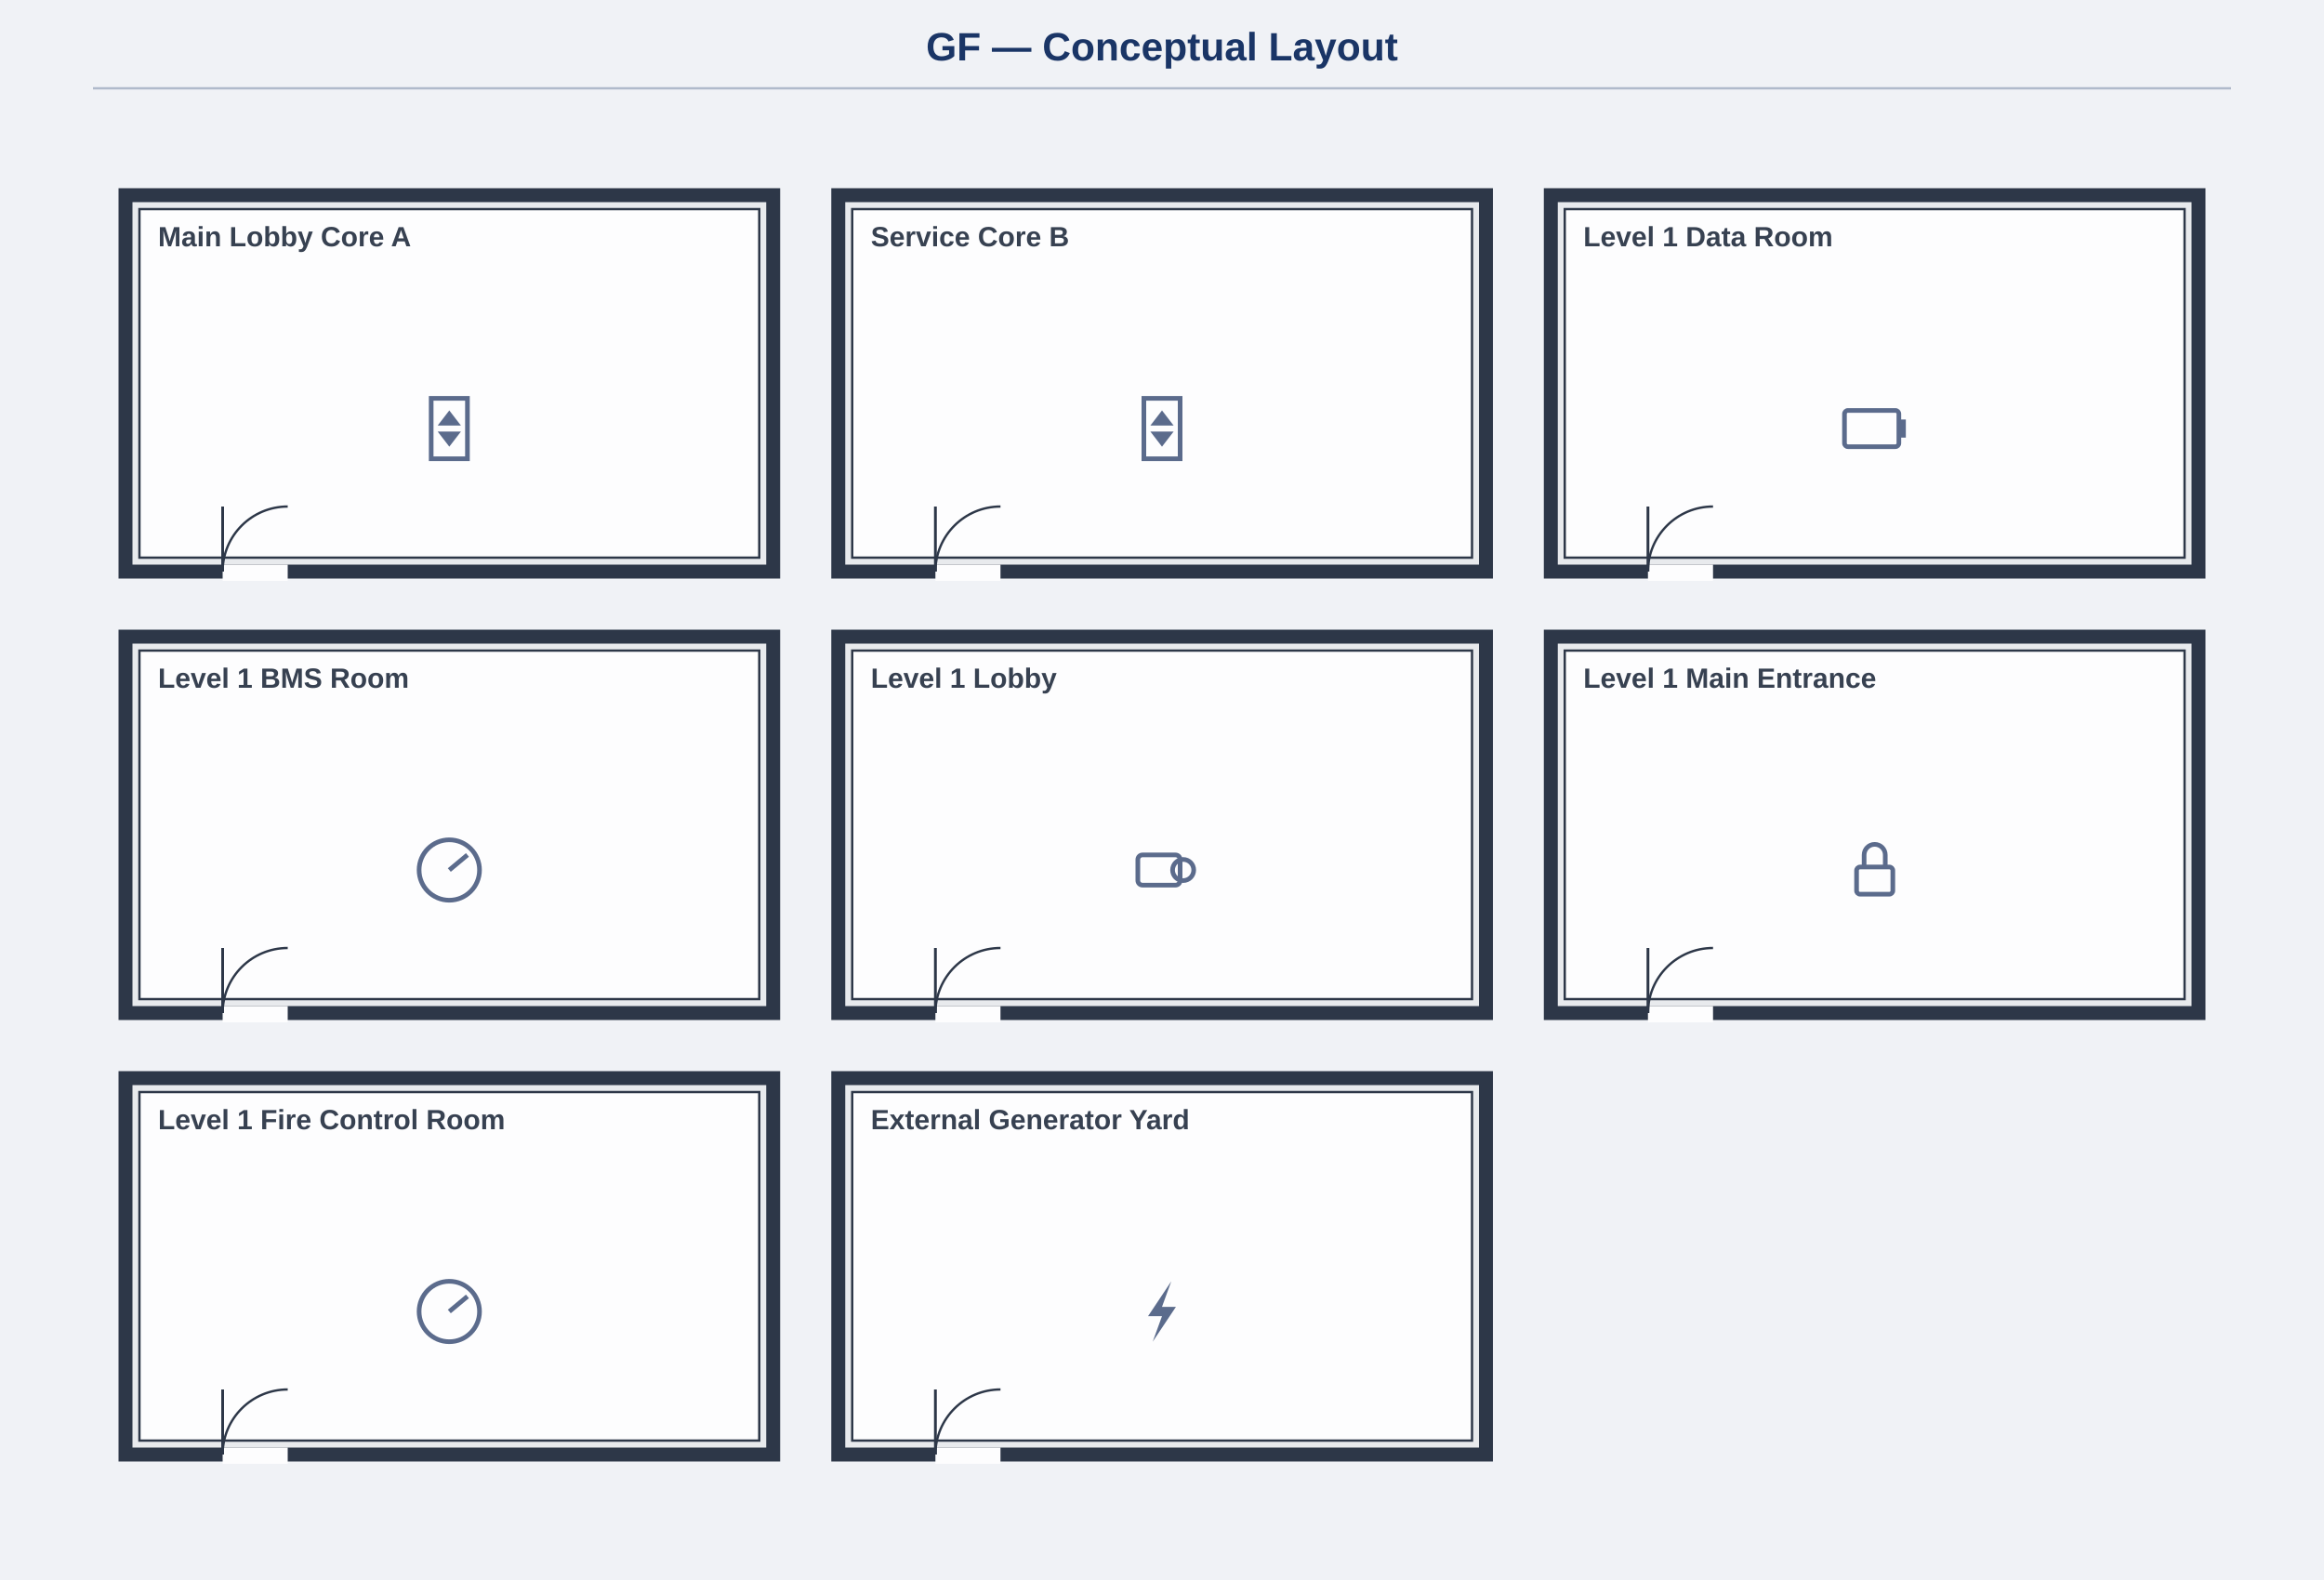
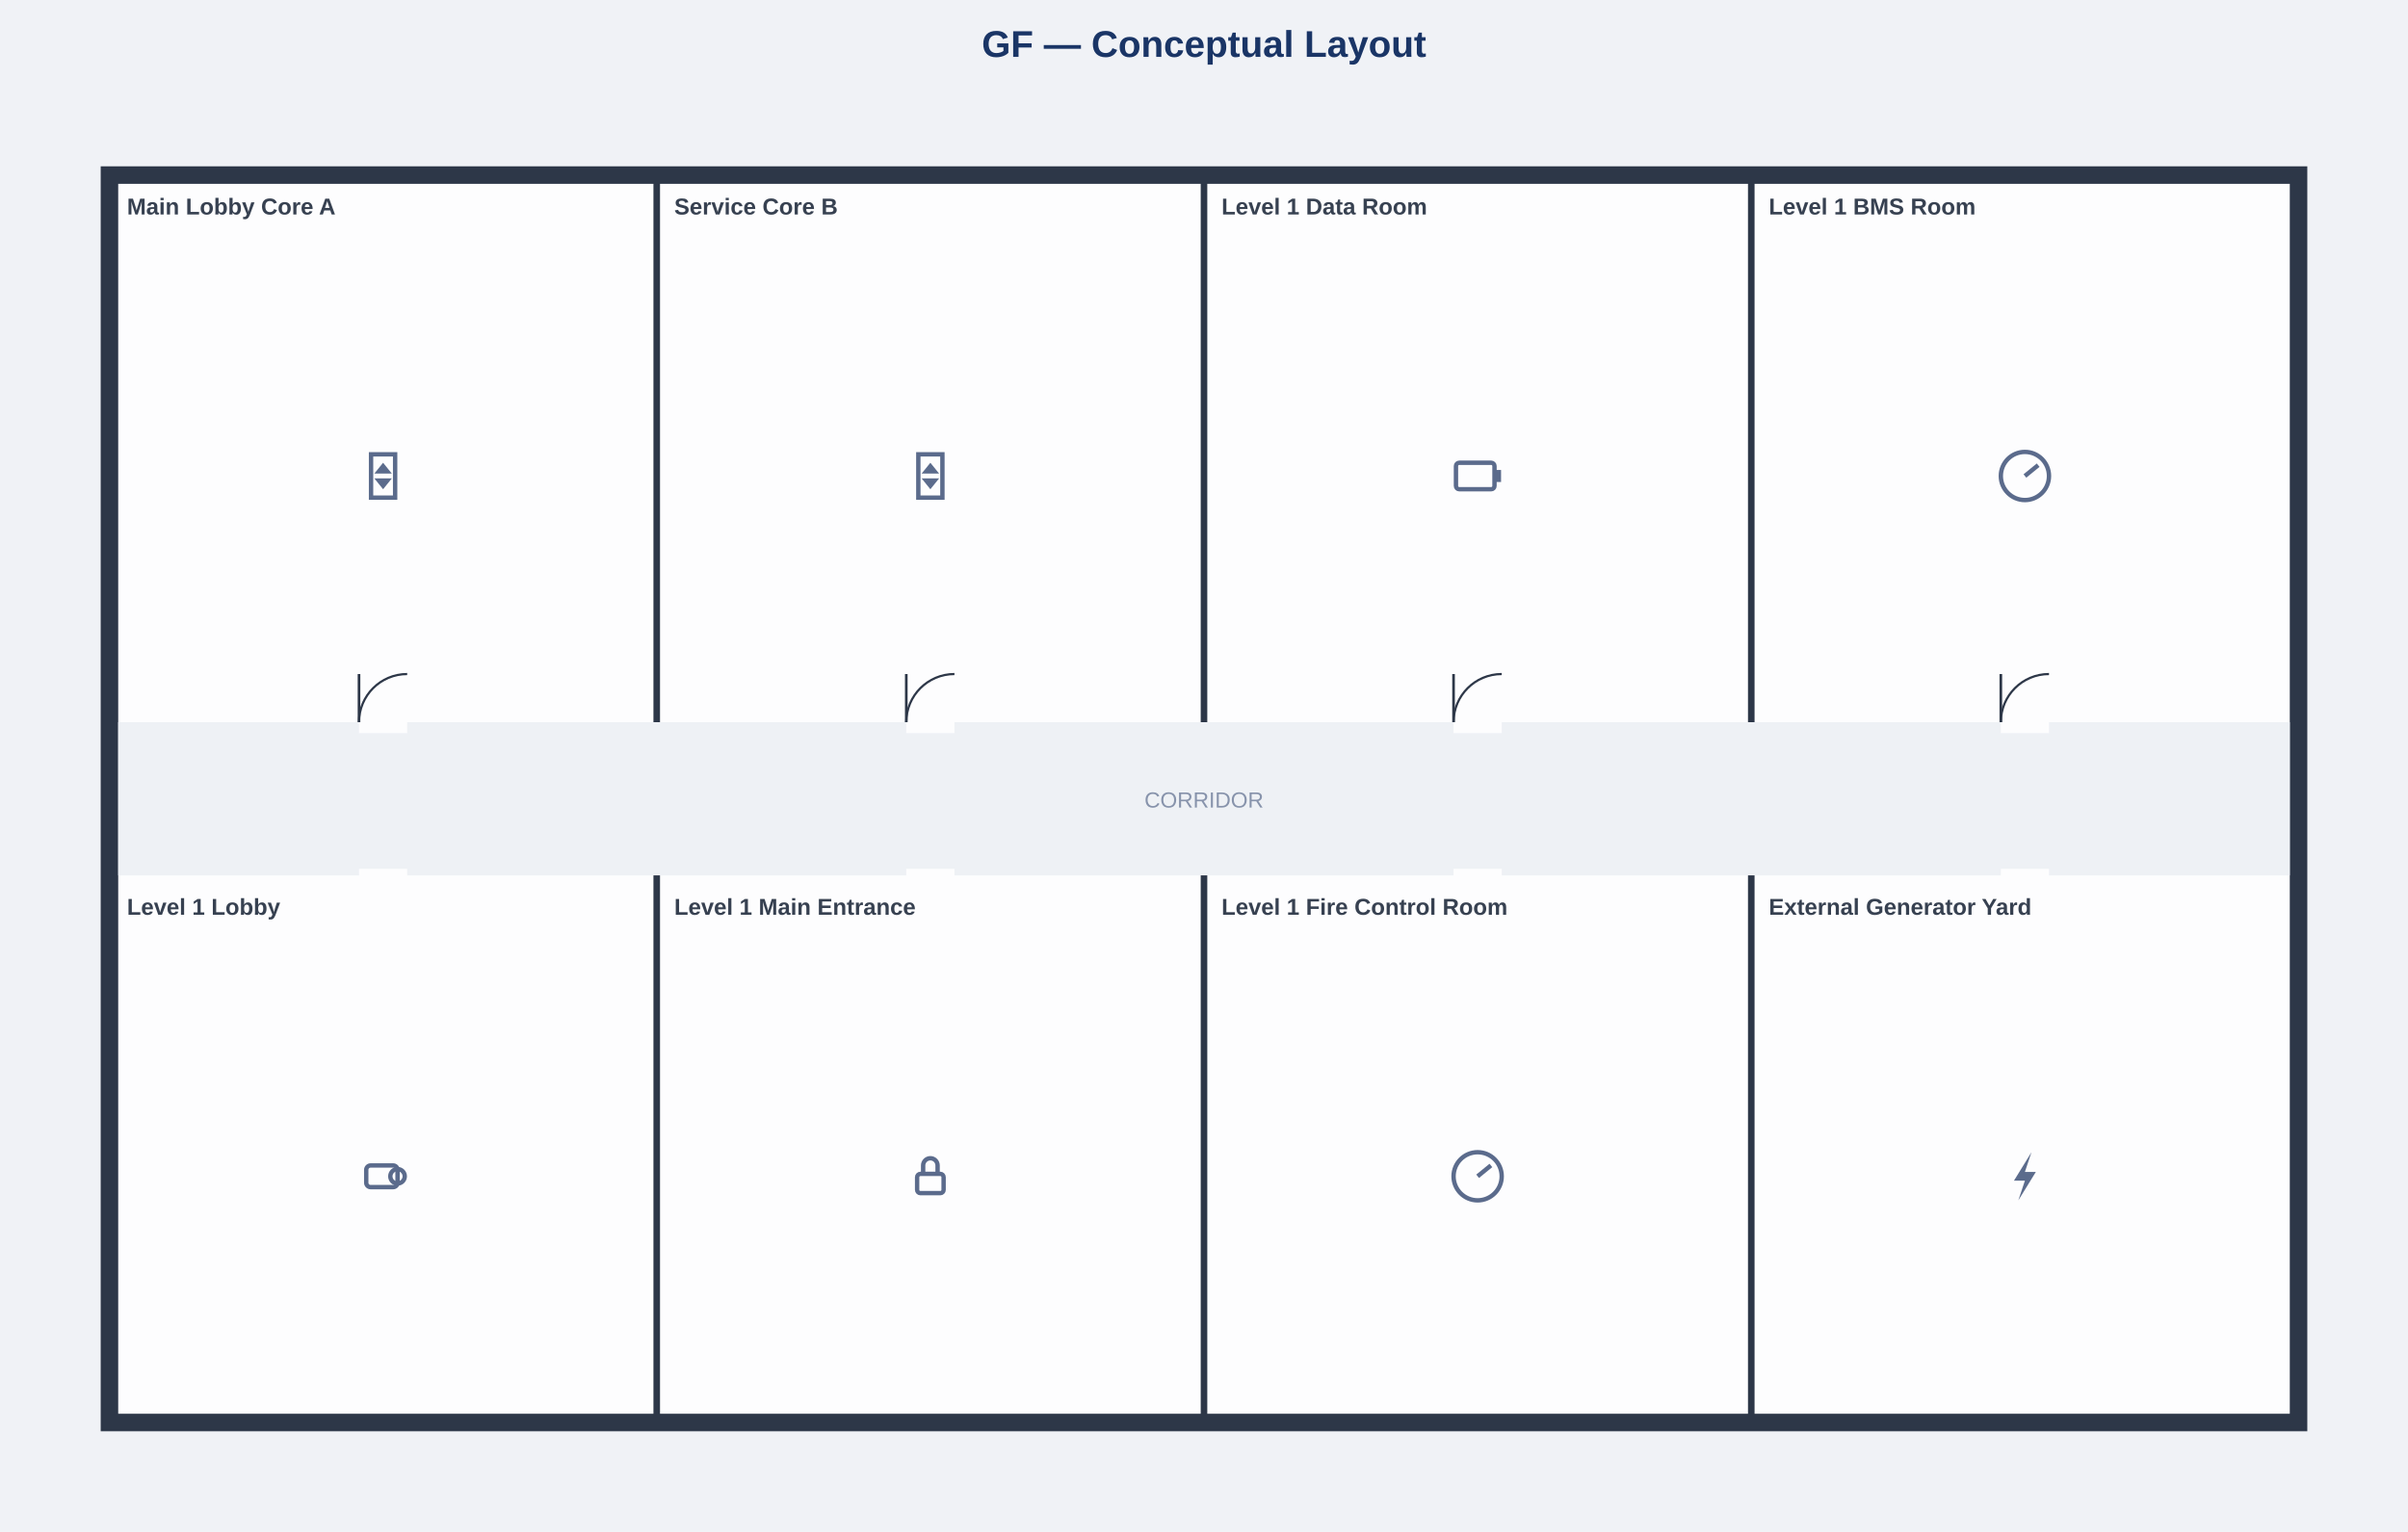
- <svg xmlns="http://www.w3.org/2000/svg" width="1000" height="680" viewBox="0 0 1000 680" font-family="Arial, sans-serif">
-   <rect x="0" y="0" width="1000" height="680" fill="#F0F2F6" />
-   <text x="500.0" y="26" text-anchor="middle" font-size="17" font-weight="bold" fill="#1A3566">GF — Conceptual Layout</text>
-   <line x1="40" y1="38" x2="960" y2="38" stroke="#1A3566" stroke-width="1" opacity="0.3" />
-   <rect x="54.0" y="84.0" width="278.7" height="162.0" fill="#E8EAED" stroke="#2D3748" stroke-width="6" />
-   <rect x="60.0" y="90.0" width="266.7" height="150.0" fill="#FDFDFE" stroke="#2D3748" stroke-width="1" />
-   <rect x="95.8" y="243.0" width="28.0" height="7" fill="#FDFDFE" />
-   <path d="M95.8,246.0 A28.0,28.0 0 0 1 123.8,218.0" fill="none" stroke="#2D3748" stroke-width="1" />
-   <line x1="95.8" y1="246.0" x2="95.8" y2="218.0" stroke="#2D3748" stroke-width="1.2" />
-   <text x="68.0" y="106.0" font-size="12" font-weight="700" fill="#374151">Main Lobby Core A</text>
-   <rect x="185.533" y="171.44" width="15.6" height="26" fill="none" stroke="#5B6B8C" stroke-width="2" />
-   <path d="M193.333,176.64 L188.333,183.14 L198.333,183.14 Z" fill="#5B6B8C" />
-   <path d="M193.333,192.24 L188.333,185.74 L198.333,185.74 Z" fill="#5B6B8C" />
-   <rect x="360.7" y="84.0" width="278.7" height="162.0" fill="#E8EAED" stroke="#2D3748" stroke-width="6" />
-   <rect x="366.7" y="90.0" width="266.7" height="150.0" fill="#FDFDFE" stroke="#2D3748" stroke-width="1" />
-   <rect x="402.5" y="243.0" width="28.0" height="7" fill="#FDFDFE" />
-   <path d="M402.5,246.0 A28.0,28.0 0 0 1 430.5,218.0" fill="none" stroke="#2D3748" stroke-width="1" />
-   <line x1="402.5" y1="246.0" x2="402.5" y2="218.0" stroke="#2D3748" stroke-width="1.2" />
-   <text x="374.7" y="106.0" font-size="12" font-weight="700" fill="#374151">Service Core B</text>
-   <rect x="492.2" y="171.44" width="15.6" height="26" fill="none" stroke="#5B6B8C" stroke-width="2" />
-   <path d="M500.0,176.64 L495.0,183.14 L505.0,183.14 Z" fill="#5B6B8C" />
-   <path d="M500.0,192.24 L495.0,185.74 L505.0,185.74 Z" fill="#5B6B8C" />
-   <rect x="667.3" y="84.0" width="278.7" height="162.0" fill="#E8EAED" stroke="#2D3748" stroke-width="6" />
-   <rect x="673.3" y="90.0" width="266.7" height="150.0" fill="#FDFDFE" stroke="#2D3748" stroke-width="1" />
-   <rect x="709.1" y="243.0" width="28.0" height="7" fill="#FDFDFE" />
-   <path d="M709.1,246.0 A28.0,28.0 0 0 1 737.1,218.0" fill="none" stroke="#2D3748" stroke-width="1" />
-   <line x1="709.1" y1="246.0" x2="709.1" y2="218.0" stroke="#2D3748" stroke-width="1.2" />
-   <text x="681.3" y="106.0" font-size="12" font-weight="700" fill="#374151">Level 1 Data Room</text>
-   <rect x="793.667" y="176.64" width="23.4" height="15.6" rx="1.5" fill="none" stroke="#5B6B8C" stroke-width="2" />
-   <rect x="817.067" y="180.54" width="3" height="7.8" fill="#5B6B8C" />
-   <rect x="54.0" y="274.0" width="278.7" height="162.0" fill="#E8EAED" stroke="#2D3748" stroke-width="6" />
-   <rect x="60.0" y="280.0" width="266.7" height="150.0" fill="#FDFDFE" stroke="#2D3748" stroke-width="1" />
-   <rect x="95.8" y="433.0" width="28.0" height="7" fill="#FDFDFE" />
-   <path d="M95.8,436.0 A28.0,28.0 0 0 1 123.8,408.0" fill="none" stroke="#2D3748" stroke-width="1" />
-   <line x1="95.8" y1="436.0" x2="95.8" y2="408.0" stroke="#2D3748" stroke-width="1.2" />
-   <text x="68.0" y="296.0" font-size="12" font-weight="700" fill="#374151">Level 1 BMS Room</text>
-   <circle cx="193.333" cy="374.44" r="13" fill="none" stroke="#5B6B8C" stroke-width="2" />
-   <path d="M193.333,374.44 L201.133,367.94" stroke="#5B6B8C" stroke-width="2" />
-   <rect x="360.7" y="274.0" width="278.7" height="162.0" fill="#E8EAED" stroke="#2D3748" stroke-width="6" />
-   <rect x="366.7" y="280.0" width="266.7" height="150.0" fill="#FDFDFE" stroke="#2D3748" stroke-width="1" />
-   <rect x="402.5" y="433.0" width="28.0" height="7" fill="#FDFDFE" />
-   <path d="M402.5,436.0 A28.0,28.0 0 0 1 430.5,408.0" fill="none" stroke="#2D3748" stroke-width="1" />
-   <line x1="402.5" y1="436.0" x2="402.5" y2="408.0" stroke="#2D3748" stroke-width="1.2" />
-   <text x="374.7" y="296.0" font-size="12" font-weight="700" fill="#374151">Level 1 Lobby</text>
-   <rect x="489.6" y="367.94" width="18.2" height="13" rx="2" fill="none" stroke="#5B6B8C" stroke-width="2" />
-   <circle cx="509.1" cy="374.44" r="4.55" fill="none" stroke="#5B6B8C" stroke-width="2" />
-   <rect x="667.3" y="274.0" width="278.7" height="162.0" fill="#E8EAED" stroke="#2D3748" stroke-width="6" />
-   <rect x="673.3" y="280.0" width="266.7" height="150.0" fill="#FDFDFE" stroke="#2D3748" stroke-width="1" />
-   <rect x="709.1" y="433.0" width="28.0" height="7" fill="#FDFDFE" />
-   <path d="M709.1,436.0 A28.0,28.0 0 0 1 737.1,408.0" fill="none" stroke="#2D3748" stroke-width="1" />
-   <line x1="709.1" y1="436.0" x2="709.1" y2="408.0" stroke="#2D3748" stroke-width="1.2" />
-   <text x="681.3" y="296.0" font-size="12" font-weight="700" fill="#374151">Level 1 Main Entrance</text>
-   <rect x="798.867" y="373.14" width="15.6" height="11.7" rx="1.5" fill="none" stroke="#5B6B8C" stroke-width="2" />
-   <path d="M802.117,373.14 L802.117,367.94 A4.55,4.55 0 0 1 811.217,367.94 L811.217,373.14" fill="none" stroke="#5B6B8C" stroke-width="2" />
-   <rect x="54.0" y="464.0" width="278.7" height="162.0" fill="#E8EAED" stroke="#2D3748" stroke-width="6" />
-   <rect x="60.0" y="470.0" width="266.7" height="150.0" fill="#FDFDFE" stroke="#2D3748" stroke-width="1" />
-   <rect x="95.8" y="623.0" width="28.0" height="7" fill="#FDFDFE" />
-   <path d="M95.8,626.0 A28.0,28.0 0 0 1 123.8,598.0" fill="none" stroke="#2D3748" stroke-width="1" />
-   <line x1="95.8" y1="626.0" x2="95.8" y2="598.0" stroke="#2D3748" stroke-width="1.2" />
-   <text x="68.0" y="486.0" font-size="12" font-weight="700" fill="#374151">Level 1 Fire Control Room</text>
-   <circle cx="193.333" cy="564.44" r="13" fill="none" stroke="#5B6B8C" stroke-width="2" />
-   <path d="M193.333,564.44 L201.133,557.94" stroke="#5B6B8C" stroke-width="2" />
-   <rect x="360.7" y="464.0" width="278.7" height="162.0" fill="#E8EAED" stroke="#2D3748" stroke-width="6" />
-   <rect x="366.7" y="470.0" width="266.7" height="150.0" fill="#FDFDFE" stroke="#2D3748" stroke-width="1" />
-   <rect x="402.5" y="623.0" width="28.0" height="7" fill="#FDFDFE" />
-   <path d="M402.5,626.0 A28.0,28.0 0 0 1 430.5,598.0" fill="none" stroke="#2D3748" stroke-width="1" />
-   <line x1="402.5" y1="626.0" x2="402.5" y2="598.0" stroke="#2D3748" stroke-width="1.2" />
-   <text x="374.7" y="486.0" font-size="12" font-weight="700" fill="#374151">External Generator Yard</text>
-   <path d="M504.0,551.44 L494.0,566.44 L500.0,566.44 L496.0,577.44 L506.0,562.44 L500.0,562.44 Z" fill="#5B6B8C" />
+ <svg xmlns="http://www.w3.org/2000/svg" width="1100" height="700" viewBox="0 0 1100 700" font-family="Arial, sans-serif">
+   <rect x="0" y="0" width="1100" height="700" fill="#F0F2F6" />
+   <text x="550.0" y="26" text-anchor="middle" font-size="17" font-weight="bold" fill="#1A3566">GF — Conceptual Layout</text>
+   <rect x="50" y="80" width="1000" height="570" fill="#FDFDFE" stroke="#2D3748" stroke-width="8" />
+   <rect x="54.0" y="330.0" width="992" height="70" fill="#EEF1F5" />
+   <text x="550.0" y="369.0" text-anchor="middle" font-size="10" fill="#5B6B8C" opacity="0.7">CORRIDOR</text>
+   <text x="58.0" y="98" font-size="10.5" font-weight="700" fill="#374151">Main Lobby Core A</text>
+   <rect x="169.5" y="207.6" width="11.0" height="19.8" fill="none" stroke="#5B6B8C" stroke-width="2" />
+   <path d="M175.0,211.45 L171.0,216.4 L179.0,216.4 Z" fill="#5B6B8C" />
+   <path d="M175.0,223.55 L171.0,218.6 L179.0,218.6 Z" fill="#5B6B8C" />
+   <rect x="164.0" y="327.0" width="22.0" height="8" fill="#FDFDFE" />
+   <path d="M164.0,330.0 A22.0,22.0 0 0 1 186.0,308.0" fill="none" stroke="#2D3748" stroke-width="1" />
+   <line x1="164.0" y1="330.0" x2="164.0" y2="308.0" stroke="#2D3748" stroke-width="1.2" />
+   <line x1="300.0" y1="80" x2="300.0" y2="330.0" stroke="#2D3748" stroke-width="3" />
+   <text x="308.0" y="98" font-size="10.5" font-weight="700" fill="#374151">Service Core B</text>
+   <rect x="419.5" y="207.6" width="11.0" height="19.8" fill="none" stroke="#5B6B8C" stroke-width="2" />
+   <path d="M425.0,211.45 L421.0,216.4 L429.0,216.4 Z" fill="#5B6B8C" />
+   <path d="M425.0,223.55 L421.0,218.6 L429.0,218.6 Z" fill="#5B6B8C" />
+   <rect x="414.0" y="327.0" width="22.0" height="8" fill="#FDFDFE" />
+   <path d="M414.0,330.0 A22.0,22.0 0 0 1 436.0,308.0" fill="none" stroke="#2D3748" stroke-width="1" />
+   <line x1="414.0" y1="330.0" x2="414.0" y2="308.0" stroke="#2D3748" stroke-width="1.2" />
+   <line x1="550.0" y1="80" x2="550.0" y2="330.0" stroke="#2D3748" stroke-width="3" />
+   <text x="558.0" y="98" font-size="10.5" font-weight="700" fill="#374151">Level 1 Data Room</text>
+   <rect x="665.1" y="211.45" width="17.6" height="12.1" rx="1.5" fill="none" stroke="#5B6B8C" stroke-width="2" />
+   <rect x="682.7" y="214.75" width="3" height="5.5" fill="#5B6B8C" />
+   <rect x="664.0" y="327.0" width="22.0" height="8" fill="#FDFDFE" />
+   <path d="M664.0,330.0 A22.0,22.0 0 0 1 686.0,308.0" fill="none" stroke="#2D3748" stroke-width="1" />
+   <line x1="664.0" y1="330.0" x2="664.0" y2="308.0" stroke="#2D3748" stroke-width="1.2" />
+   <line x1="800.0" y1="80" x2="800.0" y2="330.0" stroke="#2D3748" stroke-width="3" />
+   <text x="808.0" y="98" font-size="10.5" font-weight="700" fill="#374151">Level 1 BMS Room</text>
+   <circle cx="925.0" cy="217.5" r="11" fill="none" stroke="#5B6B8C" stroke-width="2" />
+   <path d="M925.0,217.5 L931.05,212.55" stroke="#5B6B8C" stroke-width="2" />
+   <rect x="914.0" y="327.0" width="22.0" height="8" fill="#FDFDFE" />
+   <path d="M914.0,330.0 A22.0,22.0 0 0 1 936.0,308.0" fill="none" stroke="#2D3748" stroke-width="1" />
+   <line x1="914.0" y1="330.0" x2="914.0" y2="308.0" stroke="#2D3748" stroke-width="1.2" />
+   <text x="58.0" y="418.0" font-size="10.5" font-weight="700" fill="#374151">Level 1 Lobby</text>
+   <rect x="167.3" y="532.55" width="14.3" height="9.9" rx="2" fill="none" stroke="#5B6B8C" stroke-width="2" />
+   <circle cx="181.6" cy="537.5" r="3.3" fill="none" stroke="#5B6B8C" stroke-width="2" />
+   <rect x="164.0" y="397.0" width="22.0" height="8" fill="#FDFDFE" />
+   <line x1="300.0" y1="400.0" x2="300.0" y2="650.0" stroke="#2D3748" stroke-width="3" />
+   <text x="308.0" y="418.0" font-size="10.5" font-weight="700" fill="#374151">Level 1 Main Entrance</text>
+   <rect x="418.95" y="536.4" width="12.1" height="8.8" rx="1.5" fill="none" stroke="#5B6B8C" stroke-width="2" />
+   <path d="M421.7,536.4 L421.7,532.55 A3.3,3.3 0 0 1 428.3,532.55 L428.3,536.4" fill="none" stroke="#5B6B8C" stroke-width="2" />
+   <rect x="414.0" y="397.0" width="22.0" height="8" fill="#FDFDFE" />
+   <line x1="550.0" y1="400.0" x2="550.0" y2="650.0" stroke="#2D3748" stroke-width="3" />
+   <text x="558.0" y="418.0" font-size="10.5" font-weight="700" fill="#374151">Level 1 Fire Control Room</text>
+   <circle cx="675.0" cy="537.5" r="11" fill="none" stroke="#5B6B8C" stroke-width="2" />
+   <path d="M675.0,537.5 L681.05,532.55" stroke="#5B6B8C" stroke-width="2" />
+   <rect x="664.0" y="397.0" width="22.0" height="8" fill="#FDFDFE" />
+   <line x1="800.0" y1="400.0" x2="800.0" y2="650.0" stroke="#2D3748" stroke-width="3" />
+   <text x="808.0" y="418.0" font-size="10.5" font-weight="700" fill="#374151">External Generator Yard</text>
+   <path d="M928.0,526.5 L920.0,539.5 L925.0,539.5 L922.0,548.5 L930.0,535.5 L925.0,535.5 Z" fill="#5B6B8C" />
+   <rect x="914.0" y="397.0" width="22.0" height="8" fill="#FDFDFE" />
</svg>
